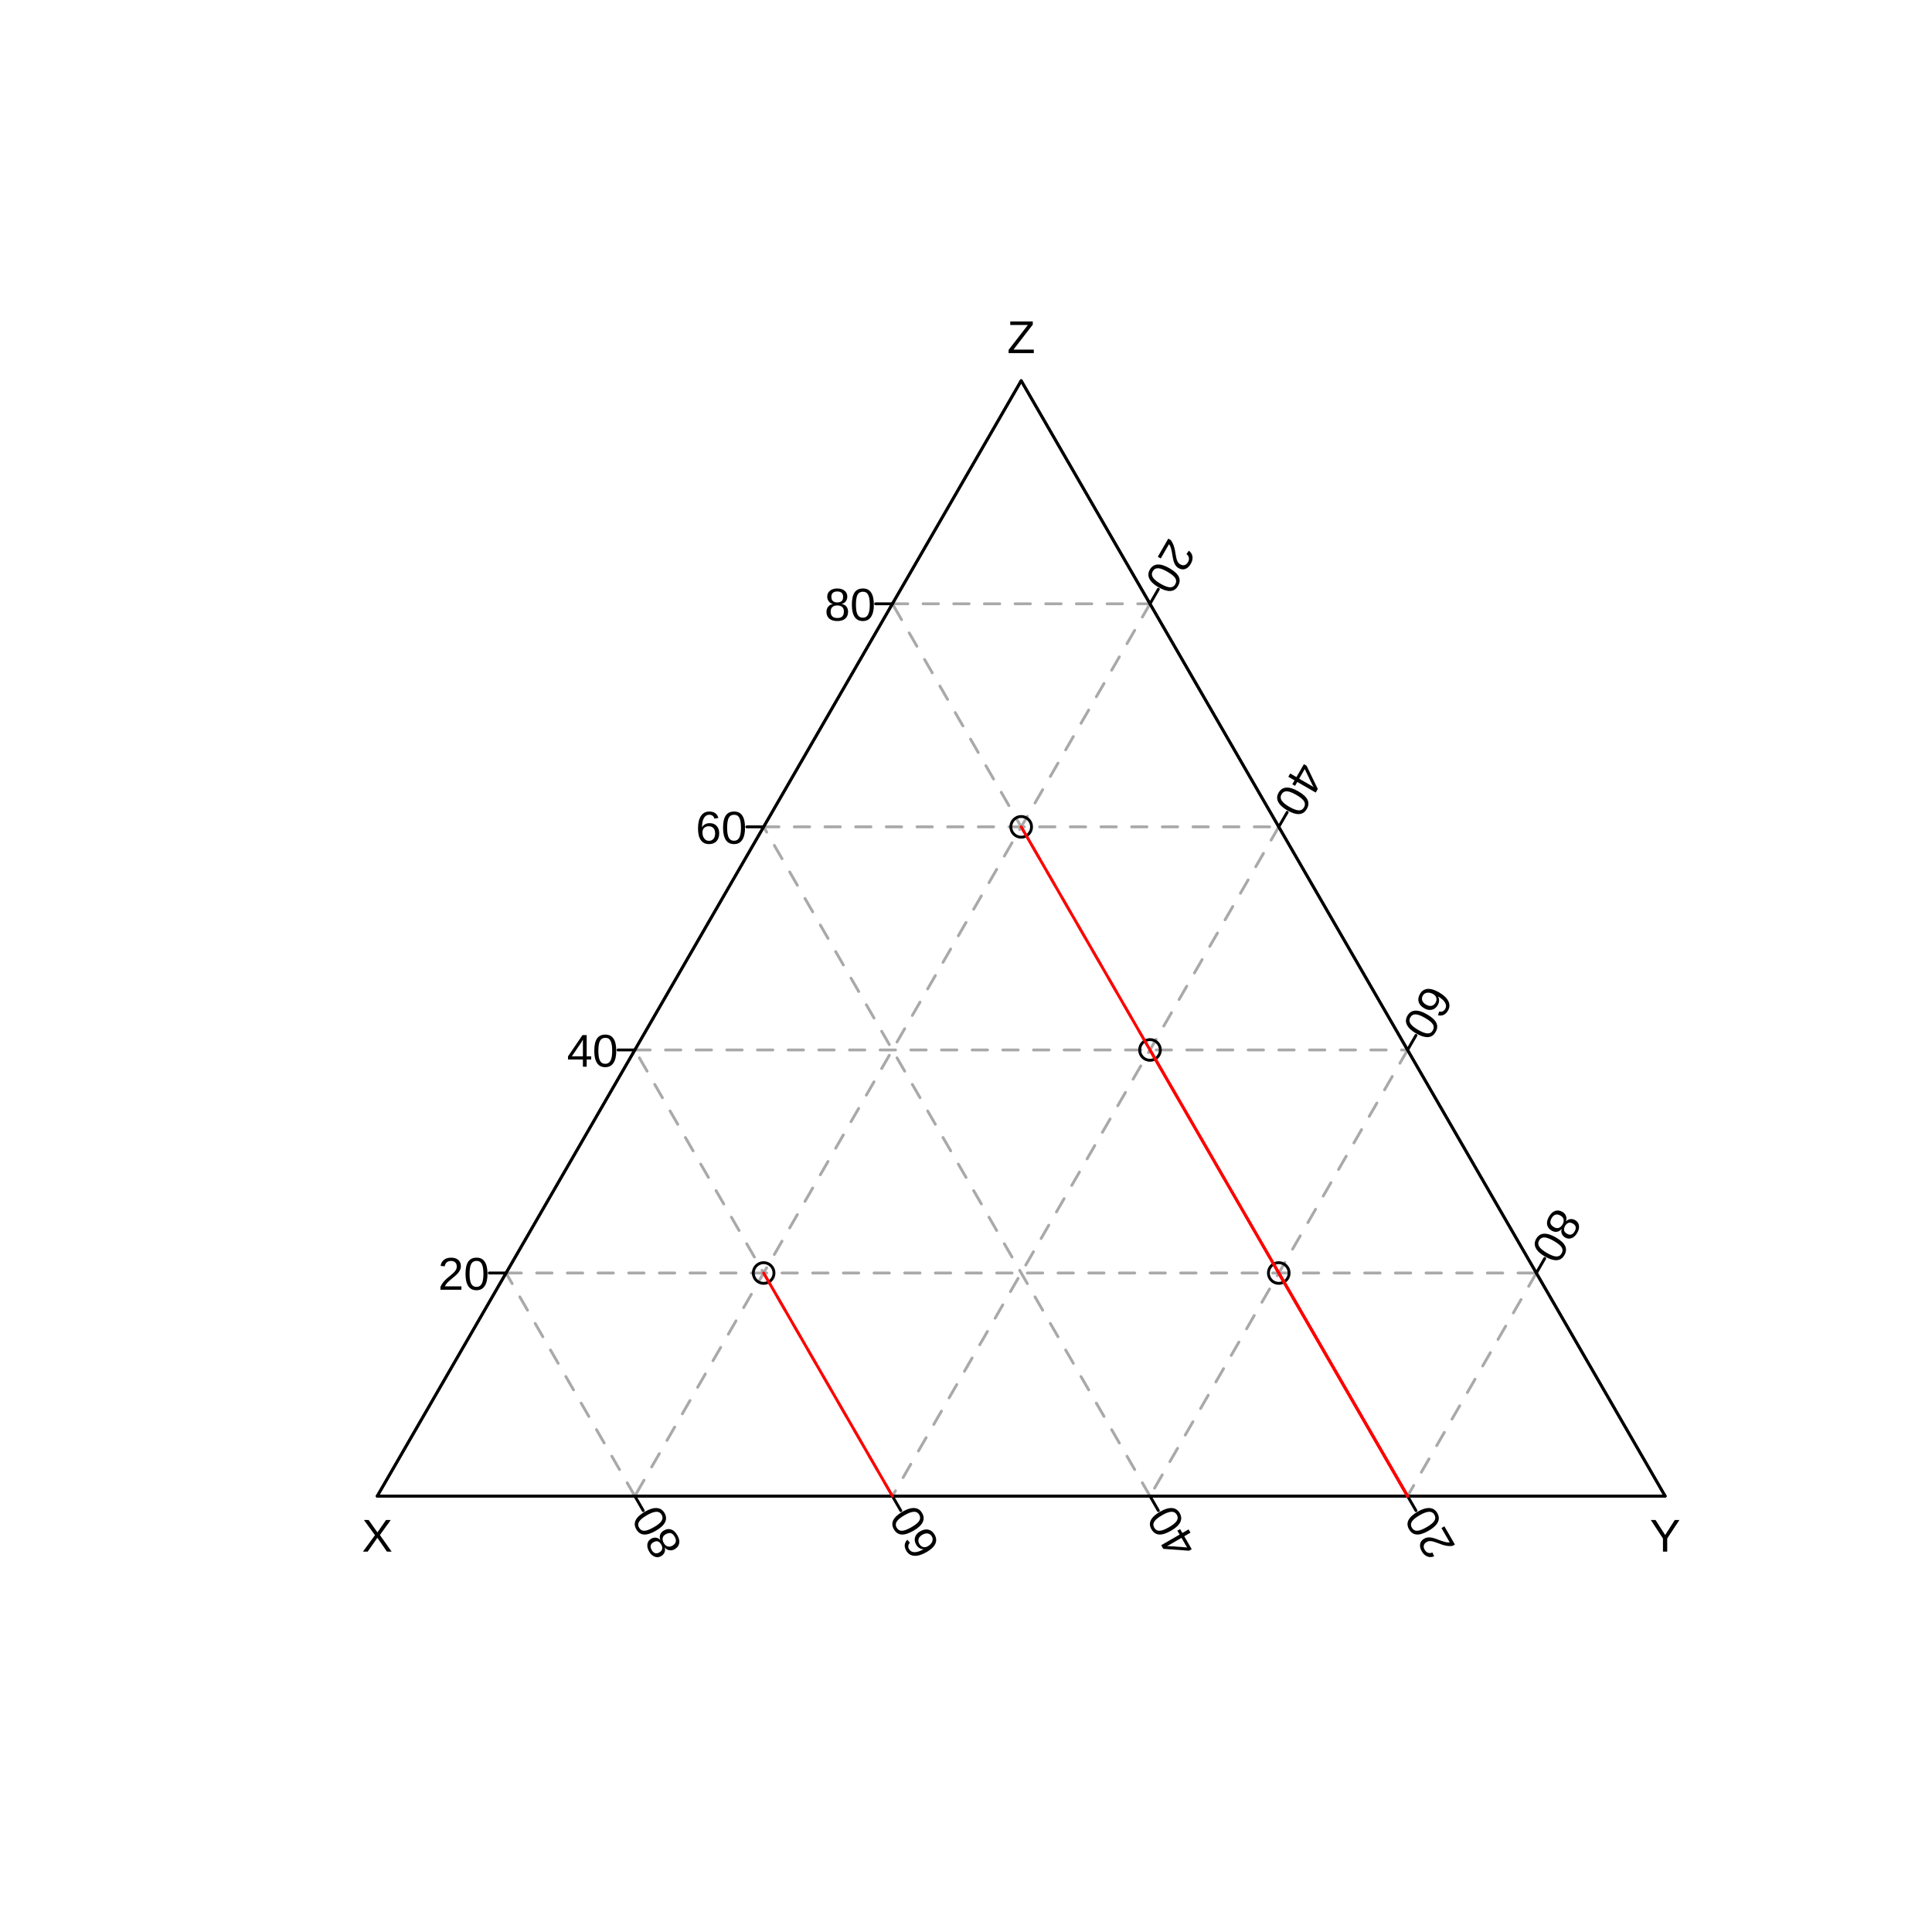
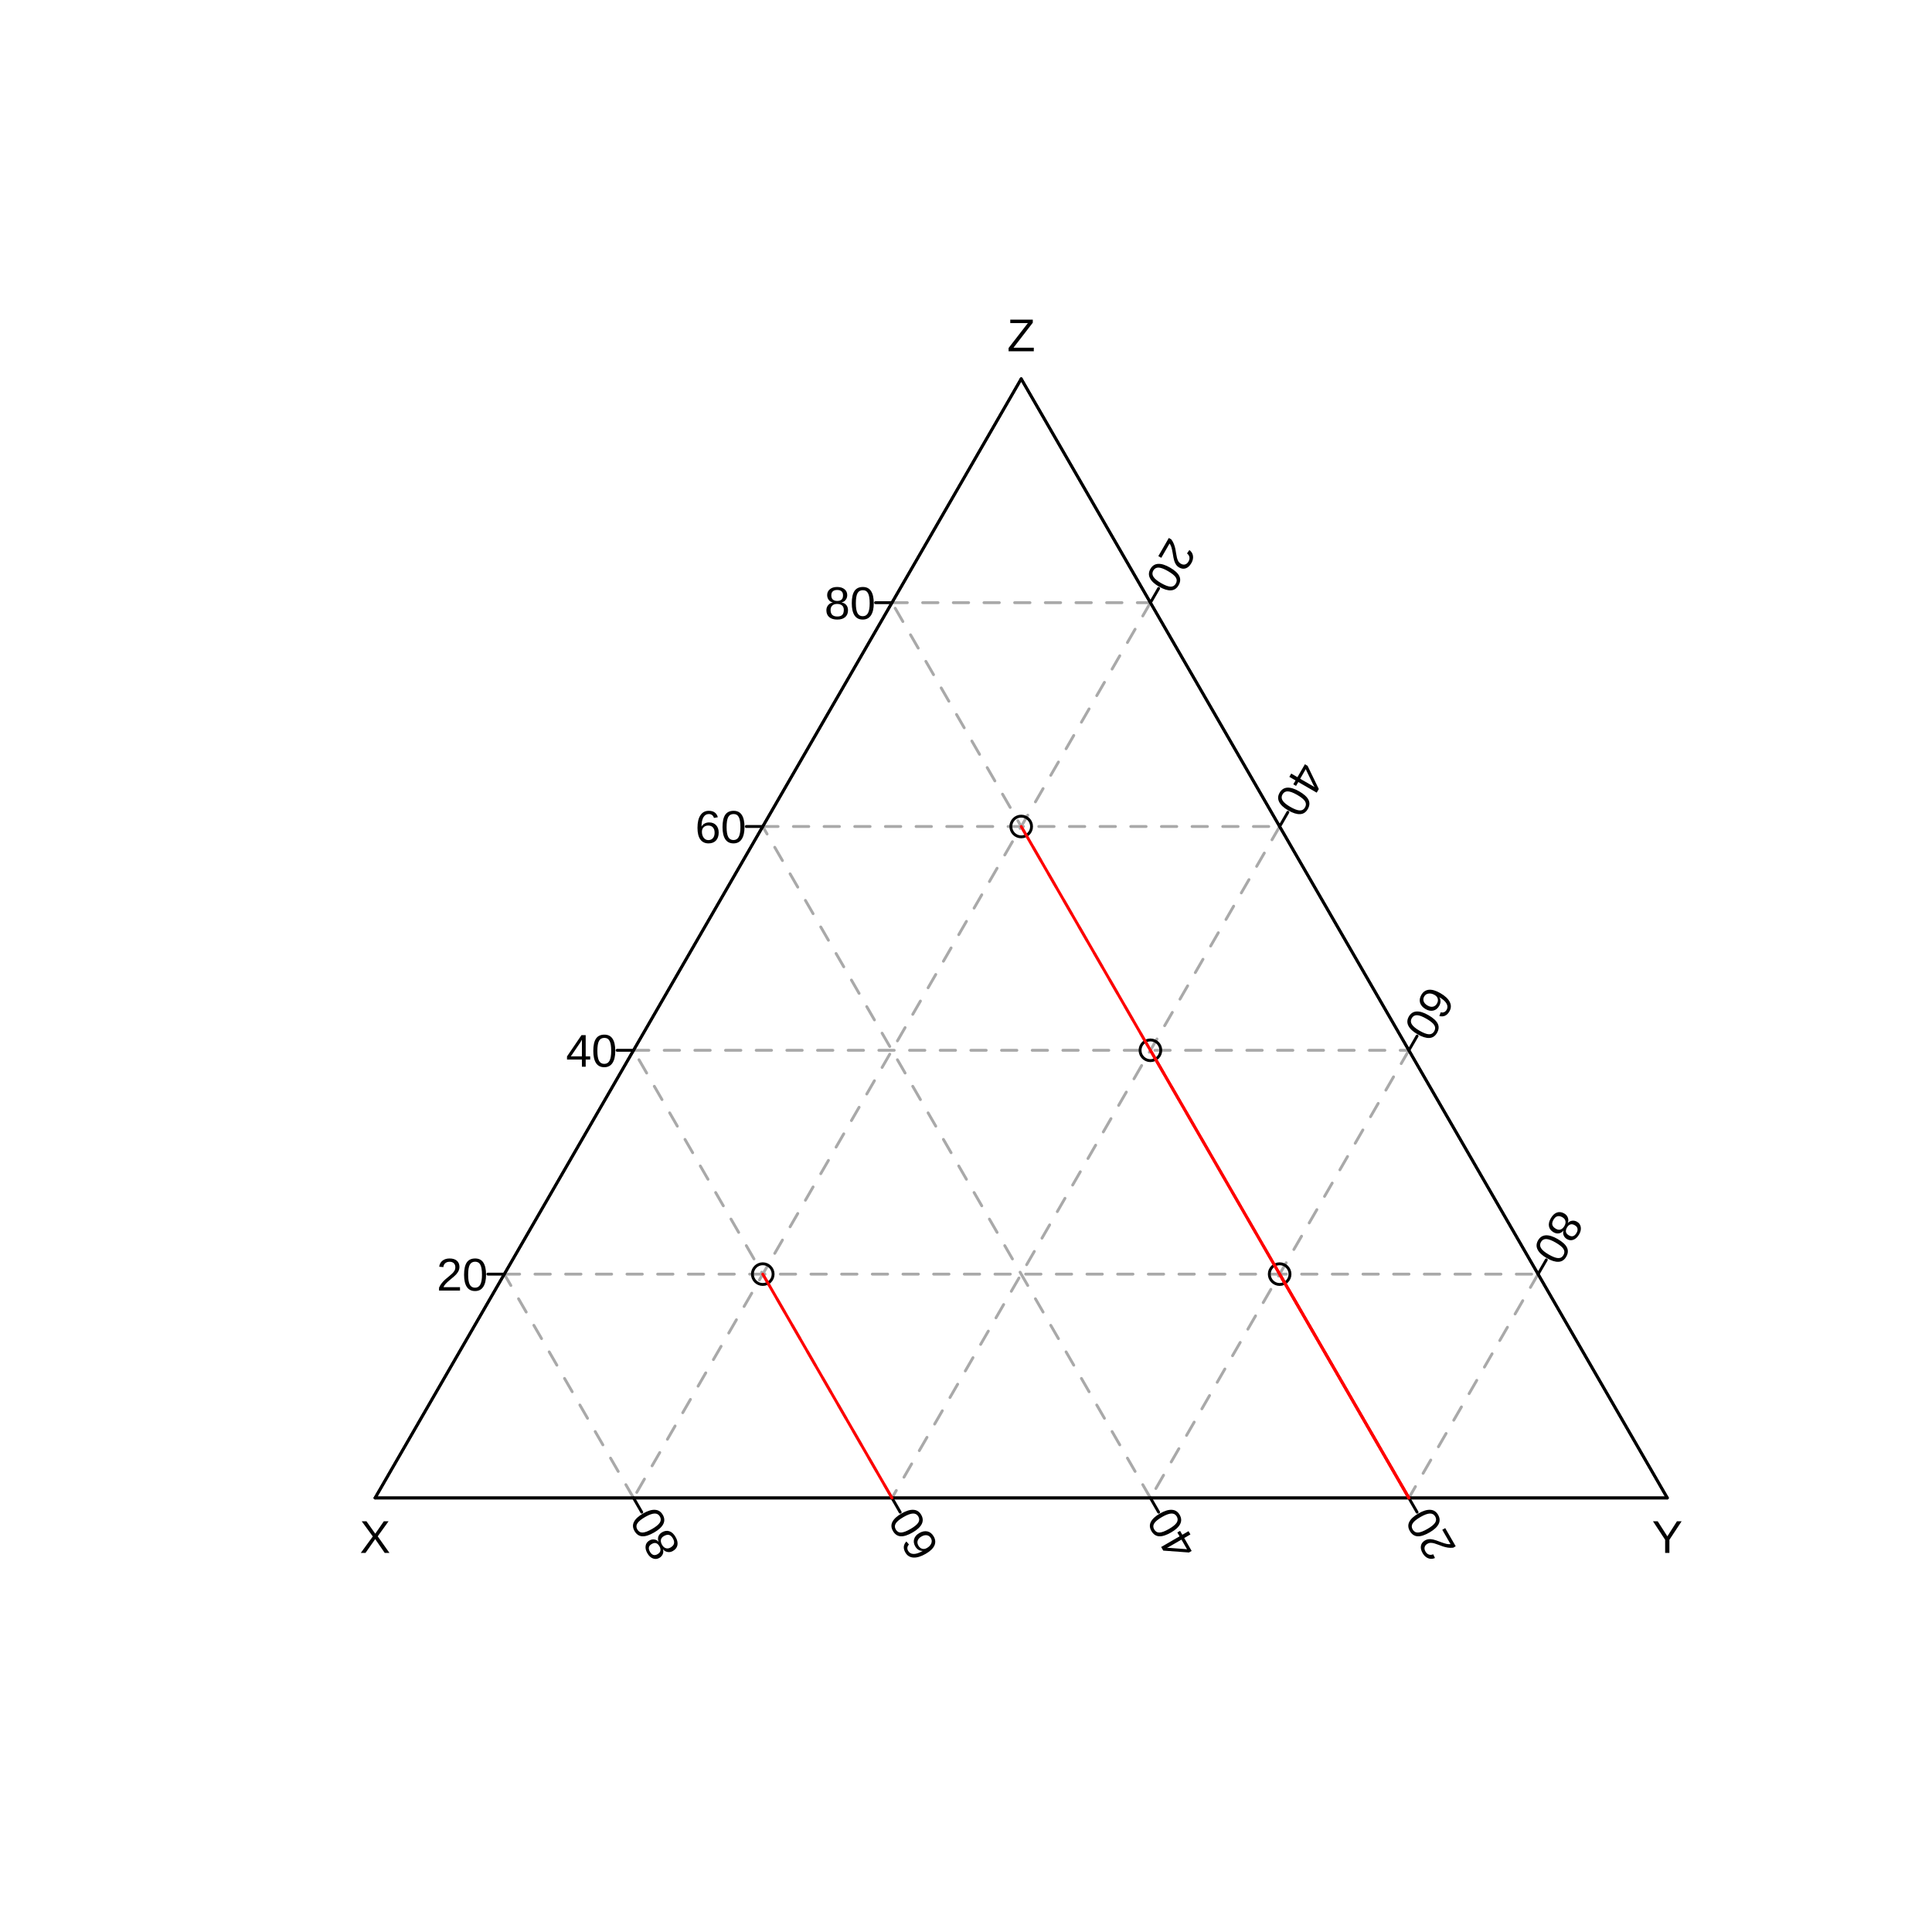
<svg xmlns="http://www.w3.org/2000/svg" class="svglite" width="504.00pt" height="504.00pt" viewBox="0 0 504.00 504.00">
  <defs>
    <style type="text/css">
    .svglite line, .svglite polyline, .svglite polygon, .svglite path, .svglite rect, .svglite circle {
      fill: none;
      stroke: #000000;
      stroke-linecap: round;
      stroke-linejoin: round;
      stroke-miterlimit: 10.00;
    }
    .svglite text {
      white-space: pre;
    }
  </style>
  </defs>
  <rect width="100%" height="100%" style="stroke: none; fill: #FFFFFF;" />
  <defs>
    <clipPath id="cpMC4wMHw1MDQuMDB8MC4wMHw1MDQuMDA=">
      <rect x="0.00" y="0.00" width="504.00" height="504.00" />
    </clipPath>
  </defs>
  <g clip-path="url(#cpMC4wMHw1MDQuMDB8MC4wMHw1MDQuMDA=)">
</g>
  <defs>
    <clipPath id="cpODAuNjR8NDUyLjE2fDU5LjA0fDQzMC41Ng==">
      <rect x="80.64" y="59.04" width="371.52" height="371.52" />
    </clipPath>
  </defs>
  <g clip-path="url(#cpODAuNjR8NDUyLjE2fDU5LjA0fDQzMC41Ng==)">
-     <line x1="367.19" y1="390.28" x2="232.80" y2="157.51" style="stroke-width: 0.75; stroke: #A9A9A9; stroke-dasharray: 4.00,4.00;" />
-     <line x1="300.00" y1="157.51" x2="165.61" y2="390.28" style="stroke-width: 0.75; stroke: #A9A9A9; stroke-dasharray: 4.00,4.00;" />
-     <line x1="132.01" y1="332.09" x2="400.79" y2="332.09" style="stroke-width: 0.75; stroke: #A9A9A9; stroke-dasharray: 4.00,4.00;" />
-     <line x1="300.00" y1="390.28" x2="199.21" y2="215.70" style="stroke-width: 0.75; stroke: #A9A9A9; stroke-dasharray: 4.00,4.00;" />
-     <line x1="333.59" y1="215.70" x2="232.80" y2="390.28" style="stroke-width: 0.75; stroke: #A9A9A9; stroke-dasharray: 4.00,4.00;" />
-     <line x1="165.61" y1="273.90" x2="367.19" y2="273.90" style="stroke-width: 0.75; stroke: #A9A9A9; stroke-dasharray: 4.00,4.00;" />
-     <line x1="232.80" y1="390.28" x2="165.61" y2="273.90" style="stroke-width: 0.75; stroke: #A9A9A9; stroke-dasharray: 4.00,4.00;" />
-     <line x1="367.19" y1="273.90" x2="300.00" y2="390.28" style="stroke-width: 0.75; stroke: #A9A9A9; stroke-dasharray: 4.00,4.00;" />
-     <line x1="199.21" y1="215.70" x2="333.59" y2="215.70" style="stroke-width: 0.75; stroke: #A9A9A9; stroke-dasharray: 4.00,4.00;" />
-     <line x1="165.61" y1="390.28" x2="132.01" y2="332.09" style="stroke-width: 0.75; stroke: #A9A9A9; stroke-dasharray: 4.00,4.00;" />
-     <line x1="400.79" y1="332.09" x2="367.19" y2="390.28" style="stroke-width: 0.75; stroke: #A9A9A9; stroke-dasharray: 4.00,4.00;" />
-     <line x1="232.80" y1="157.51" x2="300.00" y2="157.51" style="stroke-width: 0.75; stroke: #A9A9A9; stroke-dasharray: 4.00,4.00;" />
-     <circle cx="266.40" cy="215.70" r="2.70" style="stroke-width: 0.75;" />
-     <circle cx="199.21" cy="332.09" r="2.70" style="stroke-width: 0.75;" />
-     <circle cx="333.59" cy="332.09" r="2.70" style="stroke-width: 0.75;" />
-     <circle cx="300.00" cy="273.90" r="2.70" style="stroke-width: 0.75;" />
-     <text transform="translate(373.17,391.88) rotate(-120)" text-anchor="end" style="font-size: 12.00px; font-family: &quot;Arial&quot;;" textLength="15.28px" lengthAdjust="spacingAndGlyphs">20</text>
-     <text transform="translate(305.97,391.88) rotate(-120)" text-anchor="end" style="font-size: 12.00px; font-family: &quot;Arial&quot;;" textLength="15.28px" lengthAdjust="spacingAndGlyphs">40</text>
-     <text transform="translate(238.78,391.88) rotate(-120)" text-anchor="end" style="font-size: 12.00px; font-family: &quot;Arial&quot;;" textLength="15.28px" lengthAdjust="spacingAndGlyphs">60</text>
-     <text transform="translate(171.58,391.88) rotate(-120)" text-anchor="end" style="font-size: 12.00px; font-family: &quot;Arial&quot;;" textLength="15.28px" lengthAdjust="spacingAndGlyphs">80</text>
-     <line x1="98.42" y1="390.28" x2="434.38" y2="390.28" style="stroke-width: 0.75;" />
-     <line x1="367.19" y1="390.28" x2="369.38" y2="394.07" style="stroke-width: 0.75;" />
-     <line x1="300.00" y1="390.28" x2="302.18" y2="394.07" style="stroke-width: 0.75;" />
-     <line x1="232.80" y1="390.28" x2="234.99" y2="394.07" style="stroke-width: 0.75;" />
-     <line x1="165.61" y1="390.28" x2="167.80" y2="394.07" style="stroke-width: 0.75;" />
-     <text transform="translate(298.40,151.54) rotate(-240)" text-anchor="end" style="font-size: 12.00px; font-family: &quot;Arial&quot;;" textLength="15.28px" lengthAdjust="spacingAndGlyphs">20</text>
-     <text transform="translate(331.99,209.73) rotate(-240)" text-anchor="end" style="font-size: 12.00px; font-family: &quot;Arial&quot;;" textLength="15.28px" lengthAdjust="spacingAndGlyphs">40</text>
-     <text transform="translate(365.59,267.92) rotate(-240)" text-anchor="end" style="font-size: 12.00px; font-family: &quot;Arial&quot;;" textLength="15.28px" lengthAdjust="spacingAndGlyphs">60</text>
-     <text transform="translate(399.19,326.11) rotate(-240)" text-anchor="end" style="font-size: 12.00px; font-family: &quot;Arial&quot;;" textLength="15.28px" lengthAdjust="spacingAndGlyphs">80</text>
-     <line x1="434.38" y1="390.28" x2="266.40" y2="99.32" style="stroke-width: 0.75;" />
-     <line x1="300.00" y1="157.51" x2="302.18" y2="153.72" style="stroke-width: 0.75;" />
-     <line x1="333.59" y1="215.70" x2="335.78" y2="211.92" style="stroke-width: 0.75;" />
-     <line x1="367.19" y1="273.90" x2="369.38" y2="270.11" style="stroke-width: 0.75;" />
-     <line x1="400.79" y1="332.09" x2="402.97" y2="328.30" style="stroke-width: 0.75;" />
-     <text x="127.64" y="336.46" text-anchor="end" style="font-size: 12.00px; font-family: &quot;Arial&quot;;" textLength="15.28px" lengthAdjust="spacingAndGlyphs">20</text>
-     <text x="161.24" y="278.27" text-anchor="end" style="font-size: 12.00px; font-family: &quot;Arial&quot;;" textLength="15.28px" lengthAdjust="spacingAndGlyphs">40</text>
-     <text x="194.83" y="220.08" text-anchor="end" style="font-size: 12.00px; font-family: &quot;Arial&quot;;" textLength="15.28px" lengthAdjust="spacingAndGlyphs">60</text>
-     <text x="228.43" y="161.89" text-anchor="end" style="font-size: 12.00px; font-family: &quot;Arial&quot;;" textLength="15.28px" lengthAdjust="spacingAndGlyphs">80</text>
-     <line x1="266.40" y1="99.32" x2="98.42" y2="390.28" style="stroke-width: 0.75;" />
-     <line x1="132.01" y1="332.09" x2="127.64" y2="332.09" style="stroke-width: 0.75;" />
-     <line x1="165.61" y1="273.90" x2="161.24" y2="273.90" style="stroke-width: 0.75;" />
-     <line x1="199.21" y1="215.70" x2="194.83" y2="215.70" style="stroke-width: 0.75;" />
-     <line x1="232.80" y1="157.51" x2="228.43" y2="157.51" style="stroke-width: 0.75;" />
-     <polygon points="98.42,390.28 266.40,99.32 434.38,390.28 " style="stroke-width: 0.75;" />
-     <text x="98.42" y="404.77" text-anchor="middle" style="font-size: 12.00px; font-family: &quot;Arial&quot;;" textLength="8.22px" lengthAdjust="spacingAndGlyphs">X</text>
-     <text x="434.38" y="404.77" text-anchor="middle" style="font-size: 12.00px; font-family: &quot;Arial&quot;;" textLength="7.33px" lengthAdjust="spacingAndGlyphs">Y</text>
-     <text x="266.40" y="92.12" text-anchor="middle" style="font-size: 12.00px; font-family: &quot;Arial&quot;;" textLength="8.22px" lengthAdjust="spacingAndGlyphs">Z</text>
-     <line x1="266.40" y1="215.70" x2="367.19" y2="390.28" style="stroke-width: 0.75; stroke: #FF0000;" />
-     <line x1="199.21" y1="332.09" x2="232.80" y2="390.28" style="stroke-width: 0.75; stroke: #FF0000;" />
-     <line x1="333.59" y1="332.09" x2="367.19" y2="390.28" style="stroke-width: 0.75; stroke: #FF0000;" />
-     <line x1="300.00" y1="273.90" x2="367.19" y2="390.28" style="stroke-width: 0.75; stroke: #FF0000;" />
+     <line x1="367.53" y1="390.77" x2="232.69" y2="157.22" style="stroke-width: 0.75; stroke: #A9A9A9; stroke-dasharray: 4.00,4.00;" />
+     <line x1="300.11" y1="157.22" x2="165.27" y2="390.77" style="stroke-width: 0.75; stroke: #A9A9A9; stroke-dasharray: 4.00,4.00;" />
+     <line x1="131.56" y1="332.38" x2="401.24" y2="332.38" style="stroke-width: 0.75; stroke: #A9A9A9; stroke-dasharray: 4.00,4.00;" />
+     <line x1="300.11" y1="390.77" x2="198.98" y2="215.61" style="stroke-width: 0.75; stroke: #A9A9A9; stroke-dasharray: 4.00,4.00;" />
+     <line x1="333.82" y1="215.61" x2="232.69" y2="390.77" style="stroke-width: 0.75; stroke: #A9A9A9; stroke-dasharray: 4.00,4.00;" />
+     <line x1="165.27" y1="273.99" x2="367.53" y2="273.99" style="stroke-width: 0.75; stroke: #A9A9A9; stroke-dasharray: 4.00,4.00;" />
+     <line x1="232.69" y1="390.77" x2="165.27" y2="273.99" style="stroke-width: 0.75; stroke: #A9A9A9; stroke-dasharray: 4.00,4.00;" />
+     <line x1="367.53" y1="273.99" x2="300.11" y2="390.77" style="stroke-width: 0.75; stroke: #A9A9A9; stroke-dasharray: 4.00,4.00;" />
+     <line x1="198.98" y1="215.61" x2="333.82" y2="215.61" style="stroke-width: 0.75; stroke: #A9A9A9; stroke-dasharray: 4.00,4.00;" />
+     <line x1="165.27" y1="390.77" x2="131.56" y2="332.38" style="stroke-width: 0.75; stroke: #A9A9A9; stroke-dasharray: 4.00,4.00;" />
+     <line x1="401.24" y1="332.38" x2="367.53" y2="390.77" style="stroke-width: 0.75; stroke: #A9A9A9; stroke-dasharray: 4.00,4.00;" />
+     <line x1="232.69" y1="157.22" x2="300.11" y2="157.22" style="stroke-width: 0.75; stroke: #A9A9A9; stroke-dasharray: 4.00,4.00;" />
+     <circle cx="266.40" cy="215.61" r="2.70" style="stroke-width: 0.75;" />
+     <circle cx="198.98" cy="332.38" r="2.70" style="stroke-width: 0.75;" />
+     <circle cx="333.82" cy="332.38" r="2.70" style="stroke-width: 0.75;" />
+     <circle cx="300.11" cy="273.99" r="2.70" style="stroke-width: 0.75;" />
+     <text transform="translate(373.38,392.34) rotate(-120)" text-anchor="end" style="font-size: 12.00px; font-family: &quot;Arial&quot;;" textLength="13.72px" lengthAdjust="spacingAndGlyphs">20</text>
+     <text transform="translate(305.96,392.34) rotate(-120)" text-anchor="end" style="font-size: 12.00px; font-family: &quot;Arial&quot;;" textLength="13.72px" lengthAdjust="spacingAndGlyphs">40</text>
+     <text transform="translate(238.54,392.34) rotate(-120)" text-anchor="end" style="font-size: 12.00px; font-family: &quot;Arial&quot;;" textLength="13.72px" lengthAdjust="spacingAndGlyphs">60</text>
+     <text transform="translate(171.12,392.34) rotate(-120)" text-anchor="end" style="font-size: 12.00px; font-family: &quot;Arial&quot;;" textLength="13.72px" lengthAdjust="spacingAndGlyphs">80</text>
+     <line x1="97.85" y1="390.77" x2="434.95" y2="390.77" style="stroke-width: 0.75;" />
+     <line x1="367.53" y1="390.77" x2="369.67" y2="394.48" style="stroke-width: 0.75;" />
+     <line x1="300.11" y1="390.77" x2="302.25" y2="394.48" style="stroke-width: 0.75;" />
+     <line x1="232.69" y1="390.77" x2="234.83" y2="394.48" style="stroke-width: 0.75;" />
+     <line x1="165.27" y1="390.77" x2="167.41" y2="394.48" style="stroke-width: 0.75;" />
+     <text transform="translate(298.54,151.37) rotate(-240)" text-anchor="end" style="font-size: 12.00px; font-family: &quot;Arial&quot;;" textLength="13.72px" lengthAdjust="spacingAndGlyphs">20</text>
+     <text transform="translate(332.25,209.75) rotate(-240)" text-anchor="end" style="font-size: 12.00px; font-family: &quot;Arial&quot;;" textLength="13.72px" lengthAdjust="spacingAndGlyphs">40</text>
+     <text transform="translate(365.96,268.14) rotate(-240)" text-anchor="end" style="font-size: 12.00px; font-family: &quot;Arial&quot;;" textLength="13.72px" lengthAdjust="spacingAndGlyphs">60</text>
+     <text transform="translate(399.67,326.53) rotate(-240)" text-anchor="end" style="font-size: 12.00px; font-family: &quot;Arial&quot;;" textLength="13.72px" lengthAdjust="spacingAndGlyphs">80</text>
+     <line x1="434.95" y1="390.77" x2="266.40" y2="98.83" style="stroke-width: 0.75;" />
+     <line x1="300.11" y1="157.22" x2="302.25" y2="153.51" style="stroke-width: 0.75;" />
+     <line x1="333.82" y1="215.61" x2="335.96" y2="211.90" style="stroke-width: 0.75;" />
+     <line x1="367.53" y1="273.99" x2="369.67" y2="270.28" style="stroke-width: 0.75;" />
+     <line x1="401.24" y1="332.38" x2="403.38" y2="328.67" style="stroke-width: 0.75;" />
+     <text x="127.27" y="336.67" text-anchor="end" style="font-size: 12.00px; font-family: &quot;Arial&quot;;" textLength="13.72px" lengthAdjust="spacingAndGlyphs">20</text>
+     <text x="160.98" y="278.28" text-anchor="end" style="font-size: 12.00px; font-family: &quot;Arial&quot;;" textLength="13.72px" lengthAdjust="spacingAndGlyphs">40</text>
+     <text x="194.69" y="219.89" text-anchor="end" style="font-size: 12.00px; font-family: &quot;Arial&quot;;" textLength="13.72px" lengthAdjust="spacingAndGlyphs">60</text>
+     <text x="228.41" y="161.50" text-anchor="end" style="font-size: 12.00px; font-family: &quot;Arial&quot;;" textLength="13.72px" lengthAdjust="spacingAndGlyphs">80</text>
+     <line x1="266.40" y1="98.83" x2="97.85" y2="390.77" style="stroke-width: 0.75;" />
+     <line x1="131.56" y1="332.38" x2="127.27" y2="332.38" style="stroke-width: 0.75;" />
+     <line x1="165.27" y1="273.99" x2="160.98" y2="273.99" style="stroke-width: 0.75;" />
+     <line x1="198.98" y1="215.61" x2="194.69" y2="215.61" style="stroke-width: 0.75;" />
+     <line x1="232.69" y1="157.22" x2="228.41" y2="157.22" style="stroke-width: 0.75;" />
+     <polygon points="97.85,390.77 266.40,98.83 434.95,390.77 " style="stroke-width: 0.75;" />
+     <text x="97.85" y="405.11" text-anchor="middle" style="font-size: 12.00px; font-family: &quot;Arial&quot;;" textLength="7.03px" lengthAdjust="spacingAndGlyphs">X</text>
+     <text x="434.95" y="405.11" text-anchor="middle" style="font-size: 12.00px; font-family: &quot;Arial&quot;;" textLength="6.79px" lengthAdjust="spacingAndGlyphs">Y</text>
+     <text x="266.40" y="91.63" text-anchor="middle" style="font-size: 12.00px; font-family: &quot;Arial&quot;;" textLength="6.86px" lengthAdjust="spacingAndGlyphs">Z</text>
+     <line x1="266.40" y1="215.61" x2="367.53" y2="390.77" style="stroke-width: 0.75; stroke: #FF0000;" />
+     <line x1="198.98" y1="332.38" x2="232.69" y2="390.77" style="stroke-width: 0.75; stroke: #FF0000;" />
+     <line x1="333.82" y1="332.38" x2="367.53" y2="390.77" style="stroke-width: 0.75; stroke: #FF0000;" />
+     <line x1="300.11" y1="273.99" x2="367.53" y2="390.77" style="stroke-width: 0.75; stroke: #FF0000;" />
  </g>
</svg>
